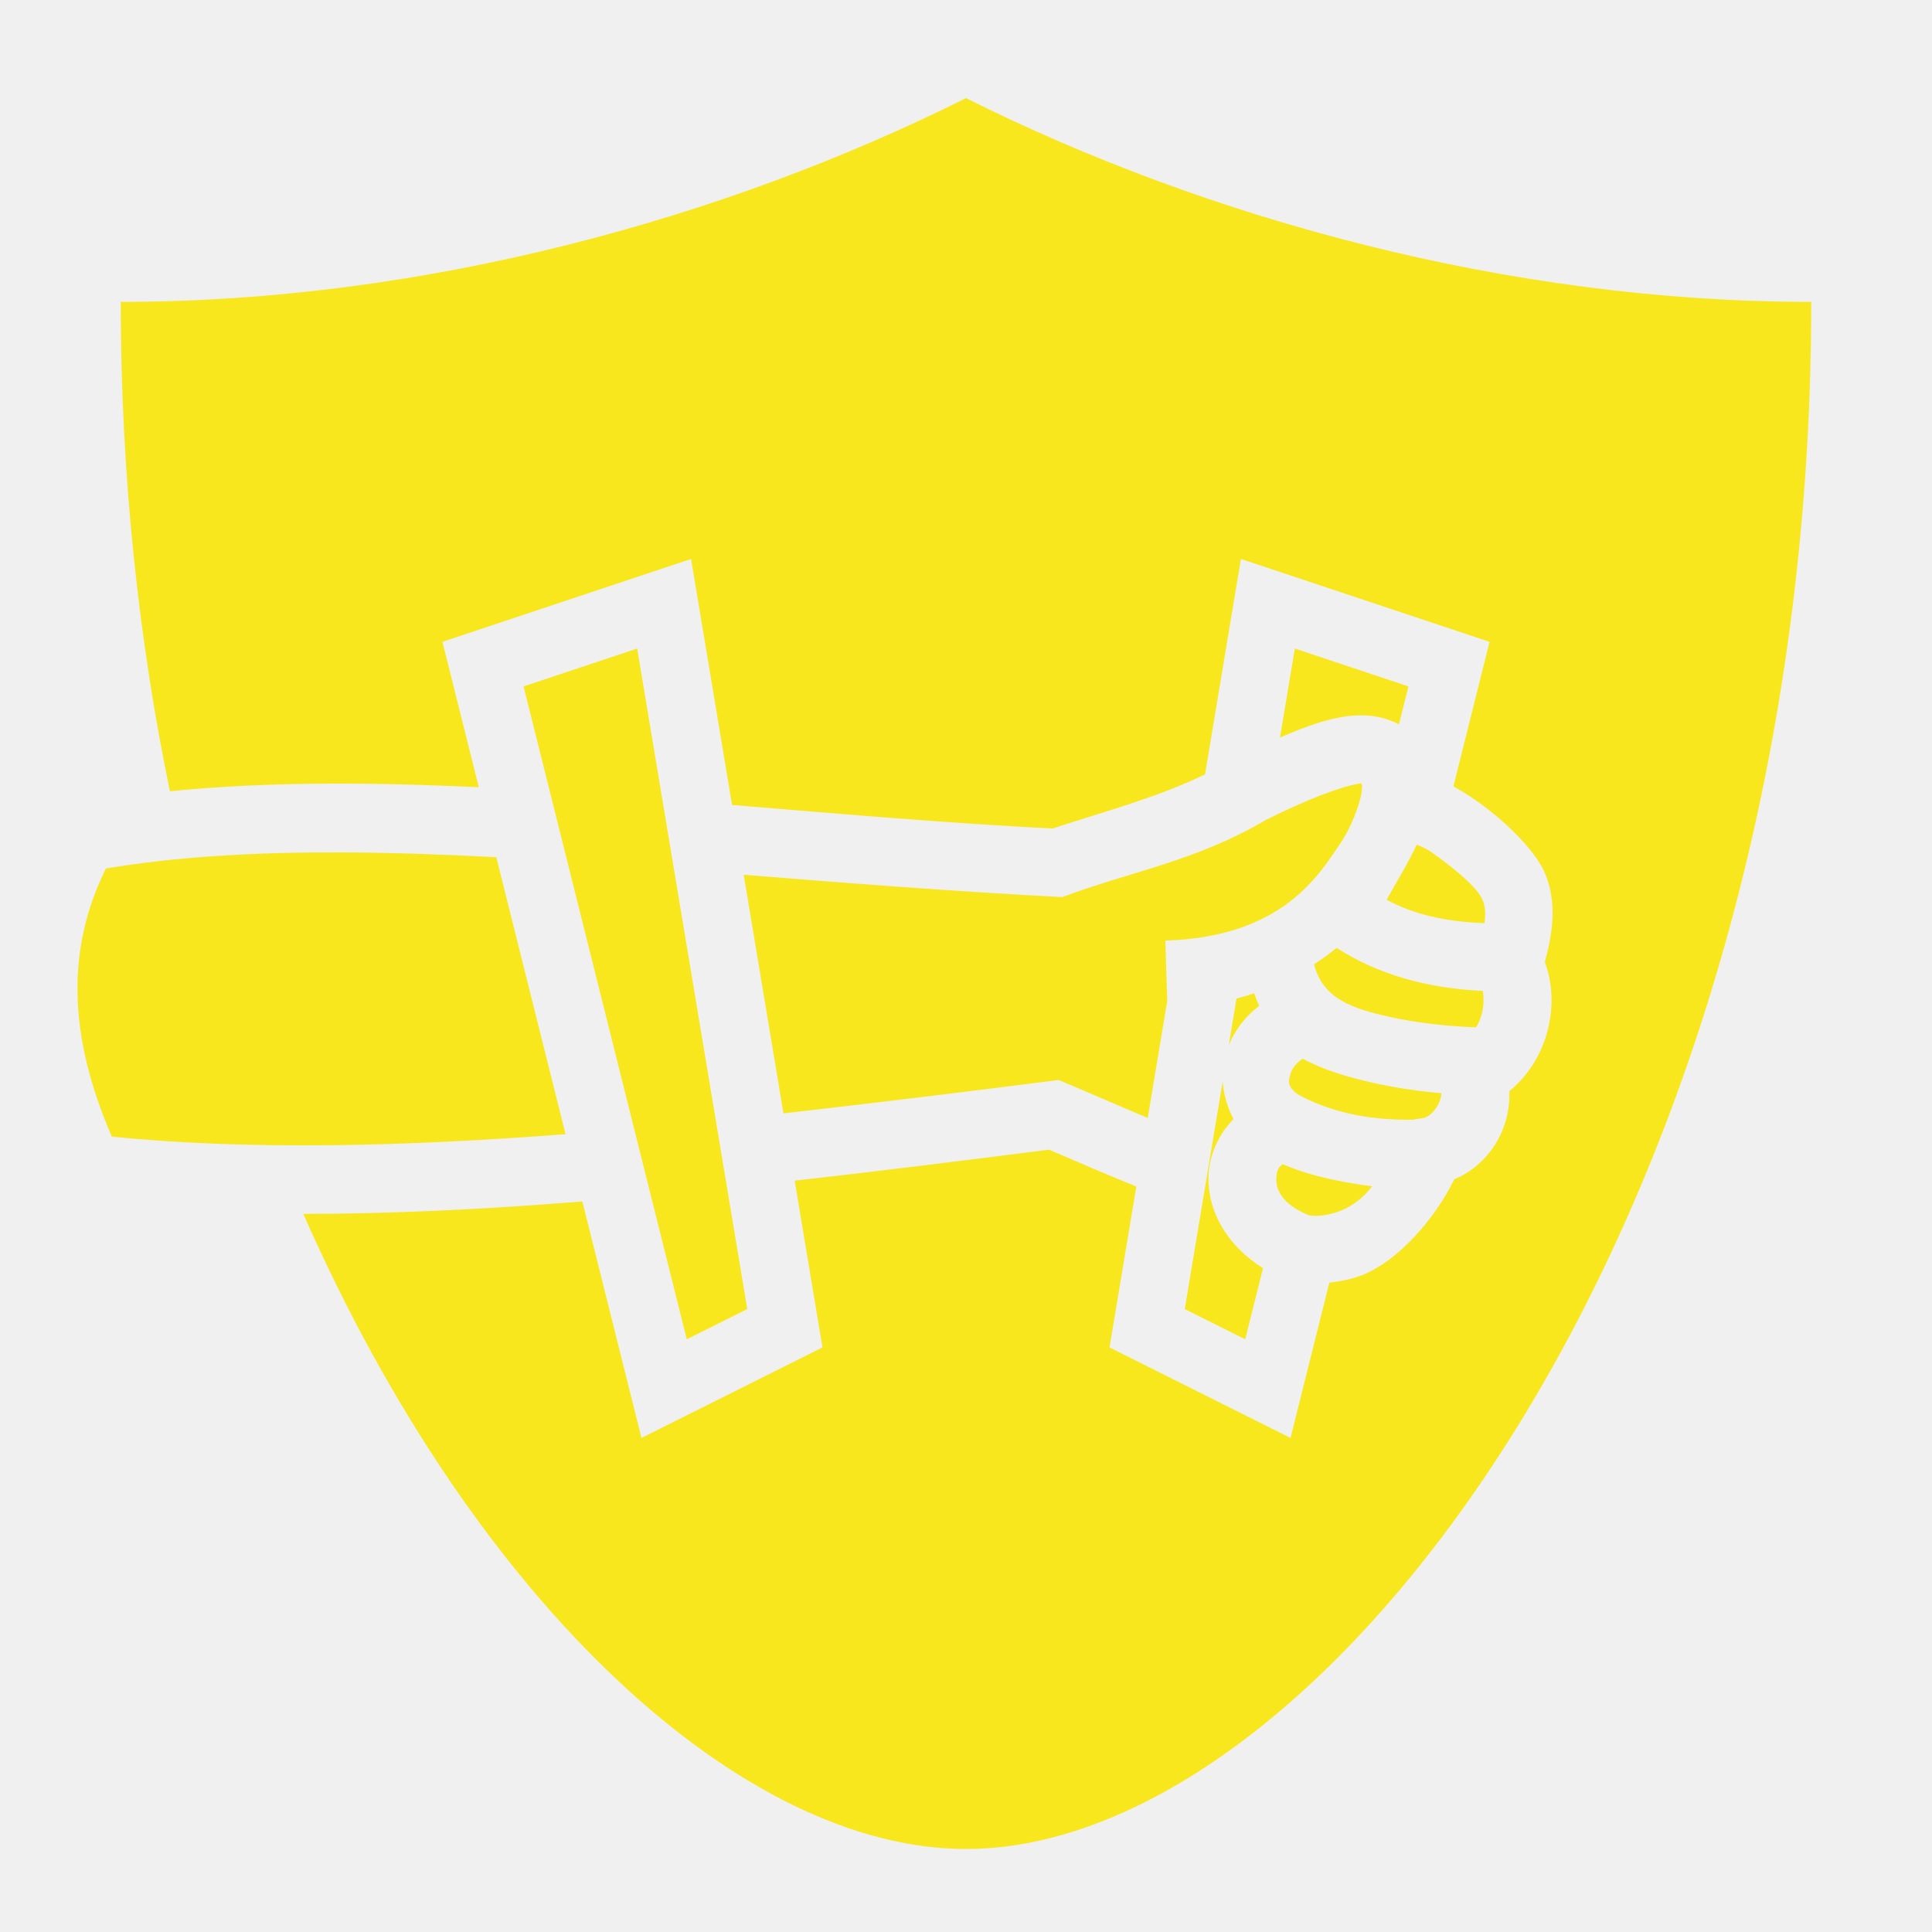
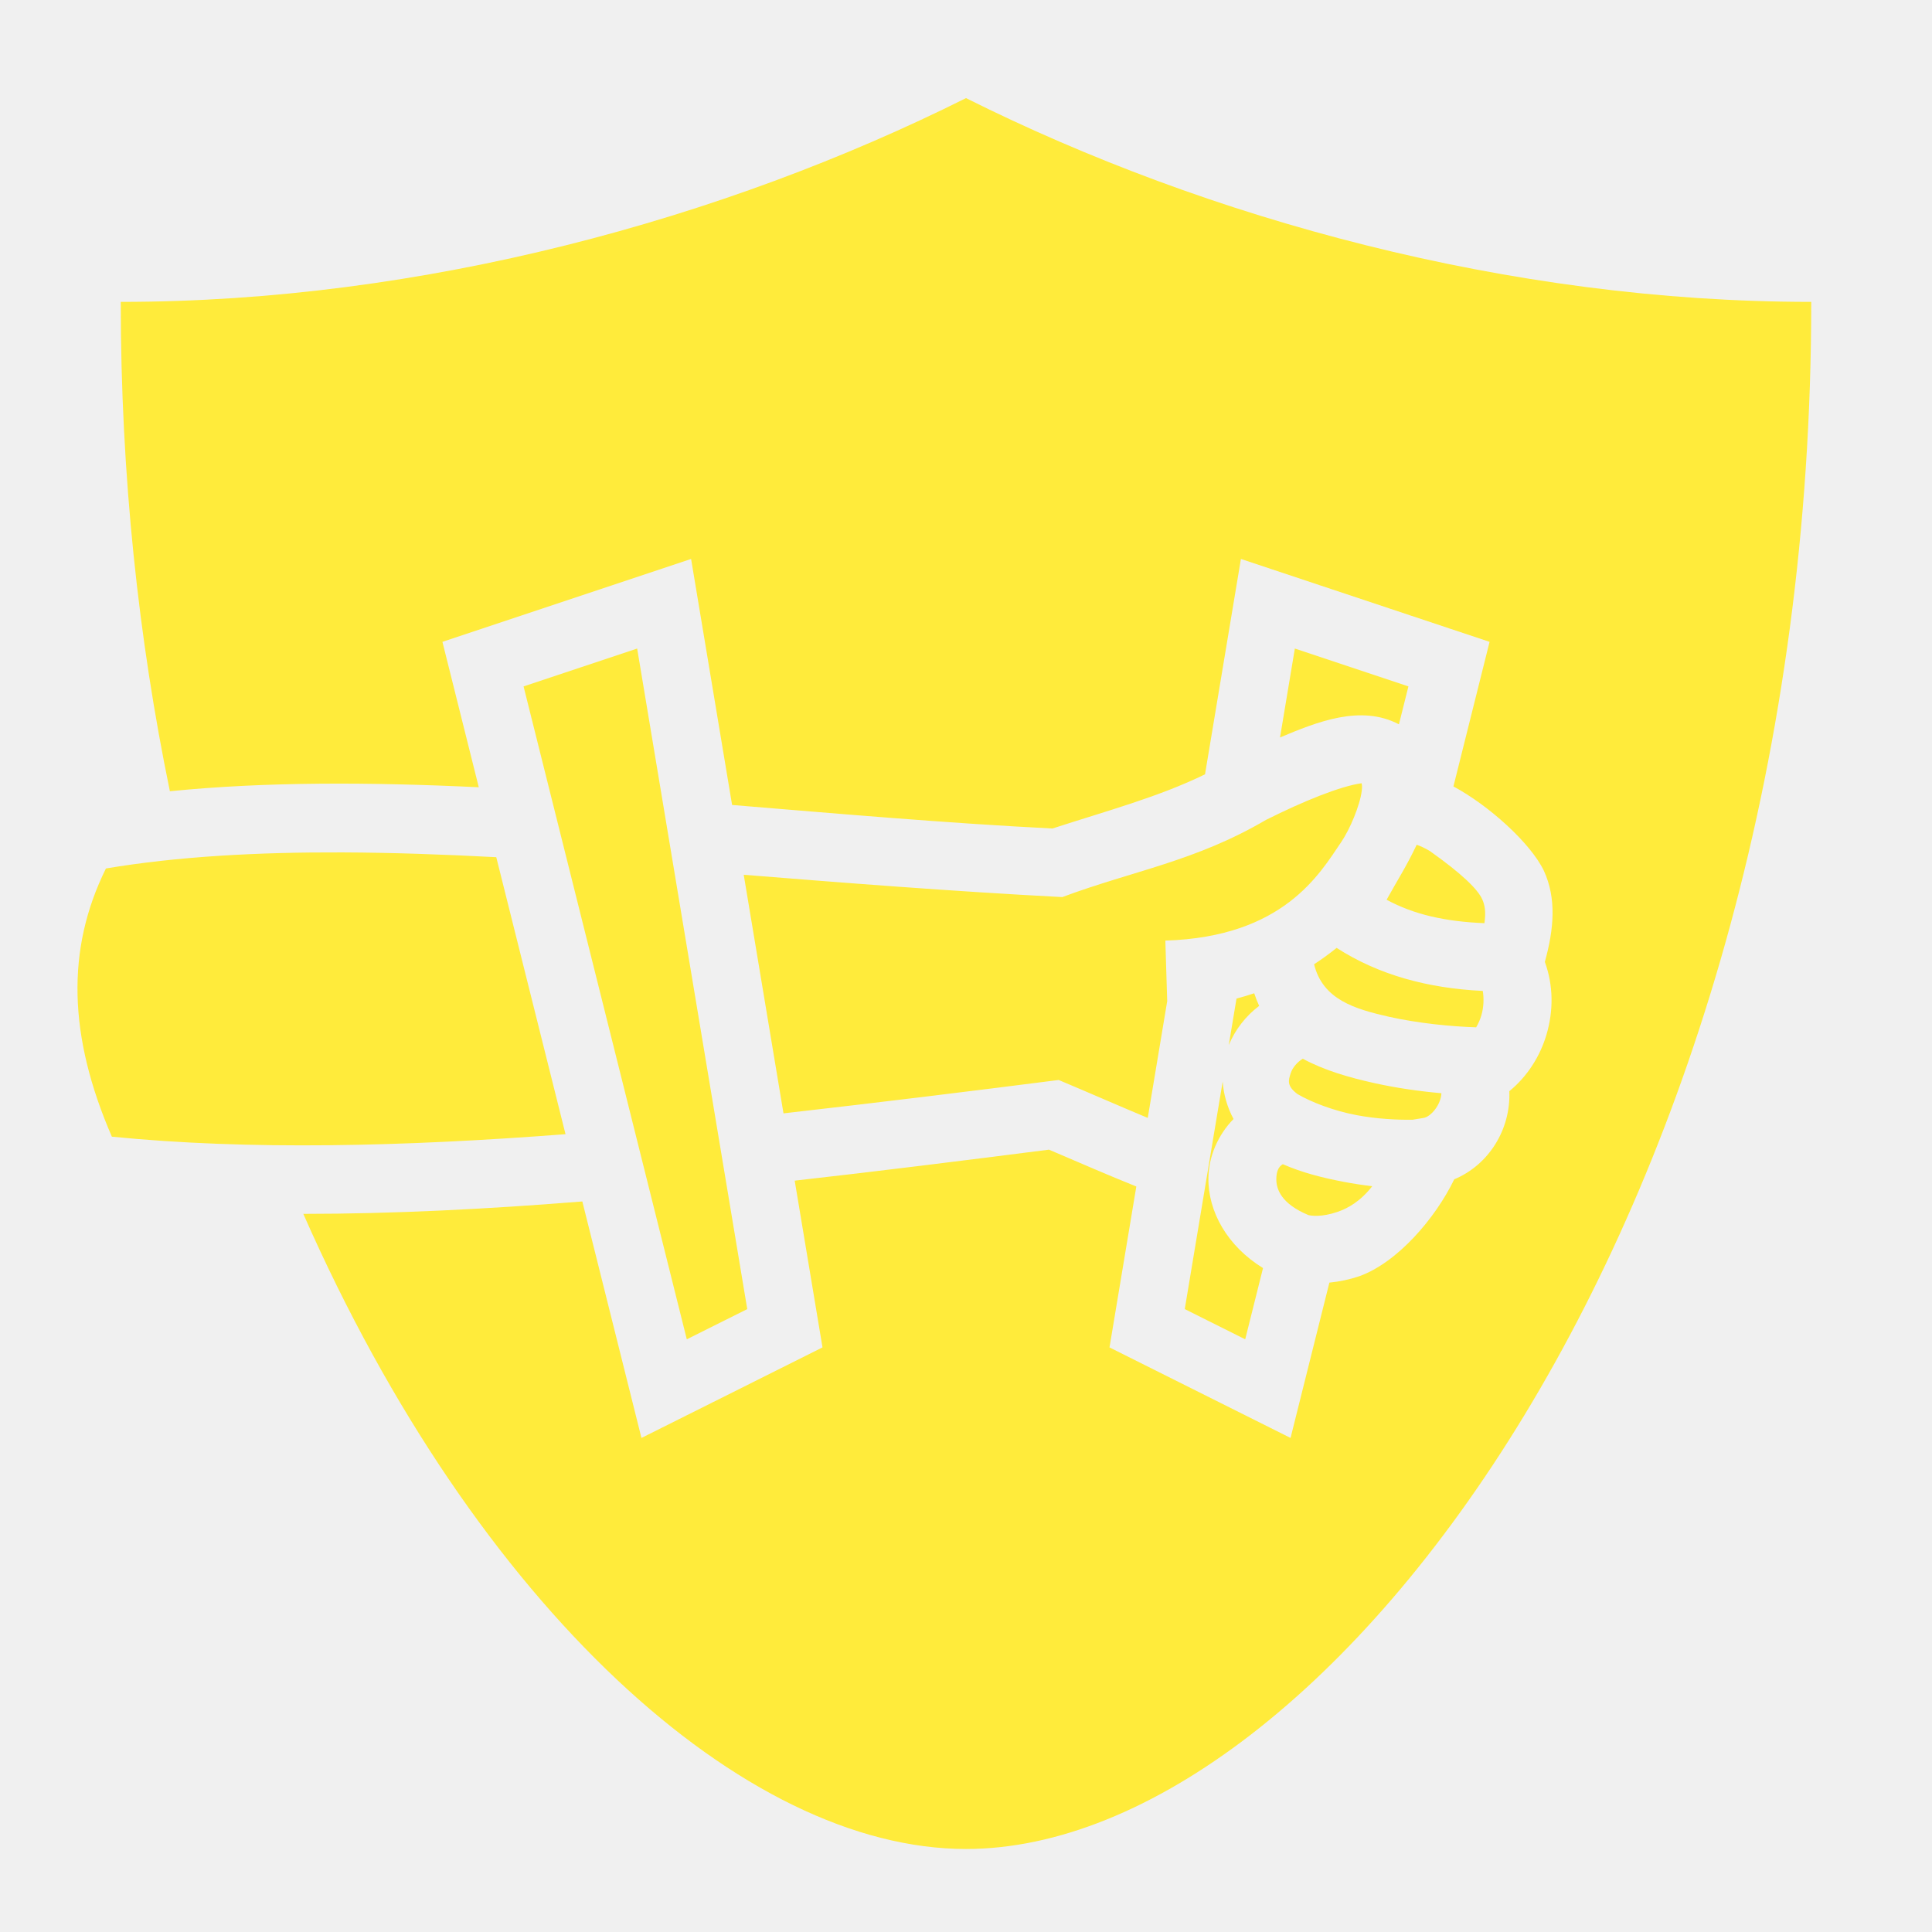
<svg xmlns="http://www.w3.org/2000/svg" viewBox="0 0 512 512" style="height: 512px; width: 512px;">
  <path d="M0 0h512v512H0z" fill="#ffffff" fill-opacity="0" />
  <g class="" transform="translate(0,0)" style="touch-action: none;">
-     <path d="M256 26C192 58 112 80 32 80c0 46.047 4.726 89.503 13.02 129.69 25.495-2.558 53.13-2.433 81.86-1.06l-7.61-30.446-2.022-8.086 65.898-21.967 10.866 65.194c28.32 2.336 56.907 4.82 84.9 6.238 14.357-4.67 28.073-8.33 40.43-14.36l7.78-46.682 1.732-10.39 65.898 21.968-9.578 38.316c9.207 4.926 20.403 14.91 23.97 22.346 3.352 7.302 2.696 15.333.256 24.154 2.27 6.21 2.31 12.947.43 19.287-1.65 5.57-4.95 10.974-9.844 14.974.41 10.106-5.414 19.52-14.597 23.353-5.045 10.42-15.085 22.05-25.146 25.678a35.325 35.325 0 0 1-7.943 1.7l-10.29 41.16-47.98-23.99 7.107-42.647c-7.178-2.867-14.753-6.176-23.147-9.758-22.506 2.868-45.05 5.7-67.385 8.213l7.366 44.193-47.98 23.99-15.668-62.668c-25.372 2.034-50.16 3.29-73.943 3.288C126.423 426.23 197.21 490 256 490c96 0 224-170 224-410-80 0-160-22-224-54zm-87.146 145.87l-30.102 10.034 43.258 173.028 16.02-8.008-29.176-175.055zm174.292 0l-3.927 23.562c9.757-4.082 21.374-8.826 31.514-3.473l2.514-10.058-30.102-10.033zm17.692 35.696c-5.508.754-15.244 4.655-25.35 9.72-18.843 11.052-35.297 13.47-53.963 20.448-29.314-1.518-59.264-3.89-84.43-5.912l10.538 63.23c25.773-2.928 50.59-5.99 72.93-8.845 8.035 3.372 16.415 7.06 23.603 10.05l5.156-30.943-.492-16.046c31.396-.965 40.955-17.8 46.625-26.14 2.25-3.306 4.94-9.64 5.424-13.554.162-1.32.03-1.567-.042-2.008zm14.598 16.305c-2.703 5.724-5.283 9.687-7.97 14.567 7.198 3.907 15.487 5.786 25.923 6.215.426-2.995.116-4.813-.605-6.382-1.195-2.604-5.27-6.648-13.826-12.715-1.51-.91-2.674-1.404-3.524-1.684zm-284.63 2.026c-22.55-.09-43.69 1.063-62.732 4.256-10.604 21.43-9.975 44.448 1.57 71.08 36.332 3.616 77.178 2.643 120.223-.662l-18.35-73.406c-13.955-.738-27.575-1.215-40.71-1.268zm263.41 25.303a71.374 71.374 0 0 1-5.972 4.34c2.293 9.34 10.7 11.83 19.822 13.91 7.76 1.73 16.358 2.576 23.13 2.802a14.133 14.133 0 0 0 1.376-3.166c.653-2.202.702-4.555.38-6.48-14.655-.713-27.626-4.258-38.737-11.407zm-21.835 12.025a73.26 73.26 0 0 1-4.694 1.41l-2.053 12.32a25.18 25.18 0 0 1 8.056-10.383 31.58 31.58 0 0 1-1.31-3.347zm12.872 17.345c-1.468.894-2.713 2.34-3.195 3.817-.638 1.953-1.09 3.368 1.755 5.533 3.645 2.138 9.51 4.437 15.745 5.613 5.123.967 10.54 1.276 14.804 1.205l2.876-.467c1.974-.318 4.624-3.515 4.752-6.553-5.69-.506-11.804-1.355-17.836-2.7-6.592-1.47-13.14-3.327-18.9-6.447zm-21.23 6.04l-10.05 60.314 16.018 8.008 4.72-18.88c-9.425-5.795-14.6-14.962-14.468-23.888.085-5.812 2.58-11.444 6.653-15.617-1.686-3.174-2.65-6.586-2.872-9.936zm15.933 21.91c-1.2.71-1.687 2-1.715 3.908-.04 2.678 1.262 6.588 8.574 9.61.664.133 3.335.59 7.618-.87 2.824-.963 6.072-2.797 9.226-6.81a108.078 108.078 0 0 1-7.44-1.137c-5.542-1.045-11.13-2.444-16.263-4.7z" fill="#f8e71c" fill-opacity="1" />
+     <path d="M256 26C192 58 112 80 32 80c0 46.047 4.726 89.503 13.02 129.69 25.495-2.558 53.13-2.433 81.86-1.06l-7.61-30.446-2.022-8.086 65.898-21.967 10.866 65.194c28.32 2.336 56.907 4.82 84.9 6.238 14.357-4.67 28.073-8.33 40.43-14.36l7.78-46.682 1.732-10.39 65.898 21.968-9.578 38.316c9.207 4.926 20.403 14.91 23.97 22.346 3.352 7.302 2.696 15.333.256 24.154 2.27 6.21 2.31 12.947.43 19.287-1.65 5.57-4.95 10.974-9.844 14.974.41 10.106-5.414 19.52-14.597 23.353-5.045 10.42-15.085 22.05-25.146 25.678a35.325 35.325 0 0 1-7.943 1.7l-10.29 41.16-47.98-23.99 7.107-42.647c-7.178-2.867-14.753-6.176-23.147-9.758-22.506 2.868-45.05 5.7-67.385 8.213l7.366 44.193-47.98 23.99-15.668-62.668c-25.372 2.034-50.16 3.29-73.943 3.288C126.423 426.23 197.21 490 256 490c96 0 224-170 224-410-80 0-160-22-224-54zm-87.146 145.87l-30.102 10.034 43.258 173.028 16.02-8.008-29.176-175.055zm174.292 0l-3.927 23.562c9.757-4.082 21.374-8.826 31.514-3.473l2.514-10.058-30.102-10.033zm17.692 35.696c-5.508.754-15.244 4.655-25.35 9.72-18.843 11.052-35.297 13.47-53.963 20.448-29.314-1.518-59.264-3.89-84.43-5.912l10.538 63.23c25.773-2.928 50.59-5.99 72.93-8.845 8.035 3.372 16.415 7.06 23.603 10.05l5.156-30.943-.492-16.046c31.396-.965 40.955-17.8 46.625-26.14 2.25-3.306 4.94-9.64 5.424-13.554.162-1.32.03-1.567-.042-2.008zm14.598 16.305c-2.703 5.724-5.283 9.687-7.97 14.567 7.198 3.907 15.487 5.786 25.923 6.215.426-2.995.116-4.813-.605-6.382-1.195-2.604-5.27-6.648-13.826-12.715-1.51-.91-2.674-1.404-3.524-1.684zm-284.63 2.026c-22.55-.09-43.69 1.063-62.732 4.256-10.604 21.43-9.975 44.448 1.57 71.08 36.332 3.616 77.178 2.643 120.223-.662l-18.35-73.406c-13.955-.738-27.575-1.215-40.71-1.268zm263.41 25.303a71.374 71.374 0 0 1-5.972 4.34c2.293 9.34 10.7 11.83 19.822 13.91 7.76 1.73 16.358 2.576 23.13 2.802a14.133 14.133 0 0 0 1.376-3.166c.653-2.202.702-4.555.38-6.48-14.655-.713-27.626-4.258-38.737-11.407zm-21.835 12.025a73.26 73.26 0 0 1-4.694 1.41l-2.053 12.32a25.18 25.18 0 0 1 8.056-10.383 31.58 31.58 0 0 1-1.31-3.347zm12.872 17.345c-1.468.894-2.713 2.34-3.195 3.817-.638 1.953-1.09 3.368 1.755 5.533 3.645 2.138 9.51 4.437 15.745 5.613 5.123.967 10.54 1.276 14.804 1.205l2.876-.467c1.974-.318 4.624-3.515 4.752-6.553-5.69-.506-11.804-1.355-17.836-2.7-6.592-1.47-13.14-3.327-18.9-6.447zm-21.23 6.04l-10.05 60.314 16.018 8.008 4.72-18.88c-9.425-5.795-14.6-14.962-14.468-23.888.085-5.812 2.58-11.444 6.653-15.617-1.686-3.174-2.65-6.586-2.872-9.936zm15.933 21.91c-1.2.71-1.687 2-1.715 3.908-.04 2.678 1.262 6.588 8.574 9.61.664.133 3.335.59 7.618-.87 2.824-.963 6.072-2.797 9.226-6.81a108.078 108.078 0 0 1-7.44-1.137c-5.542-1.045-11.13-2.444-16.263-4.7z" fill="#ffeb3b" fill-opacity="1" />
  </g>
</svg>
